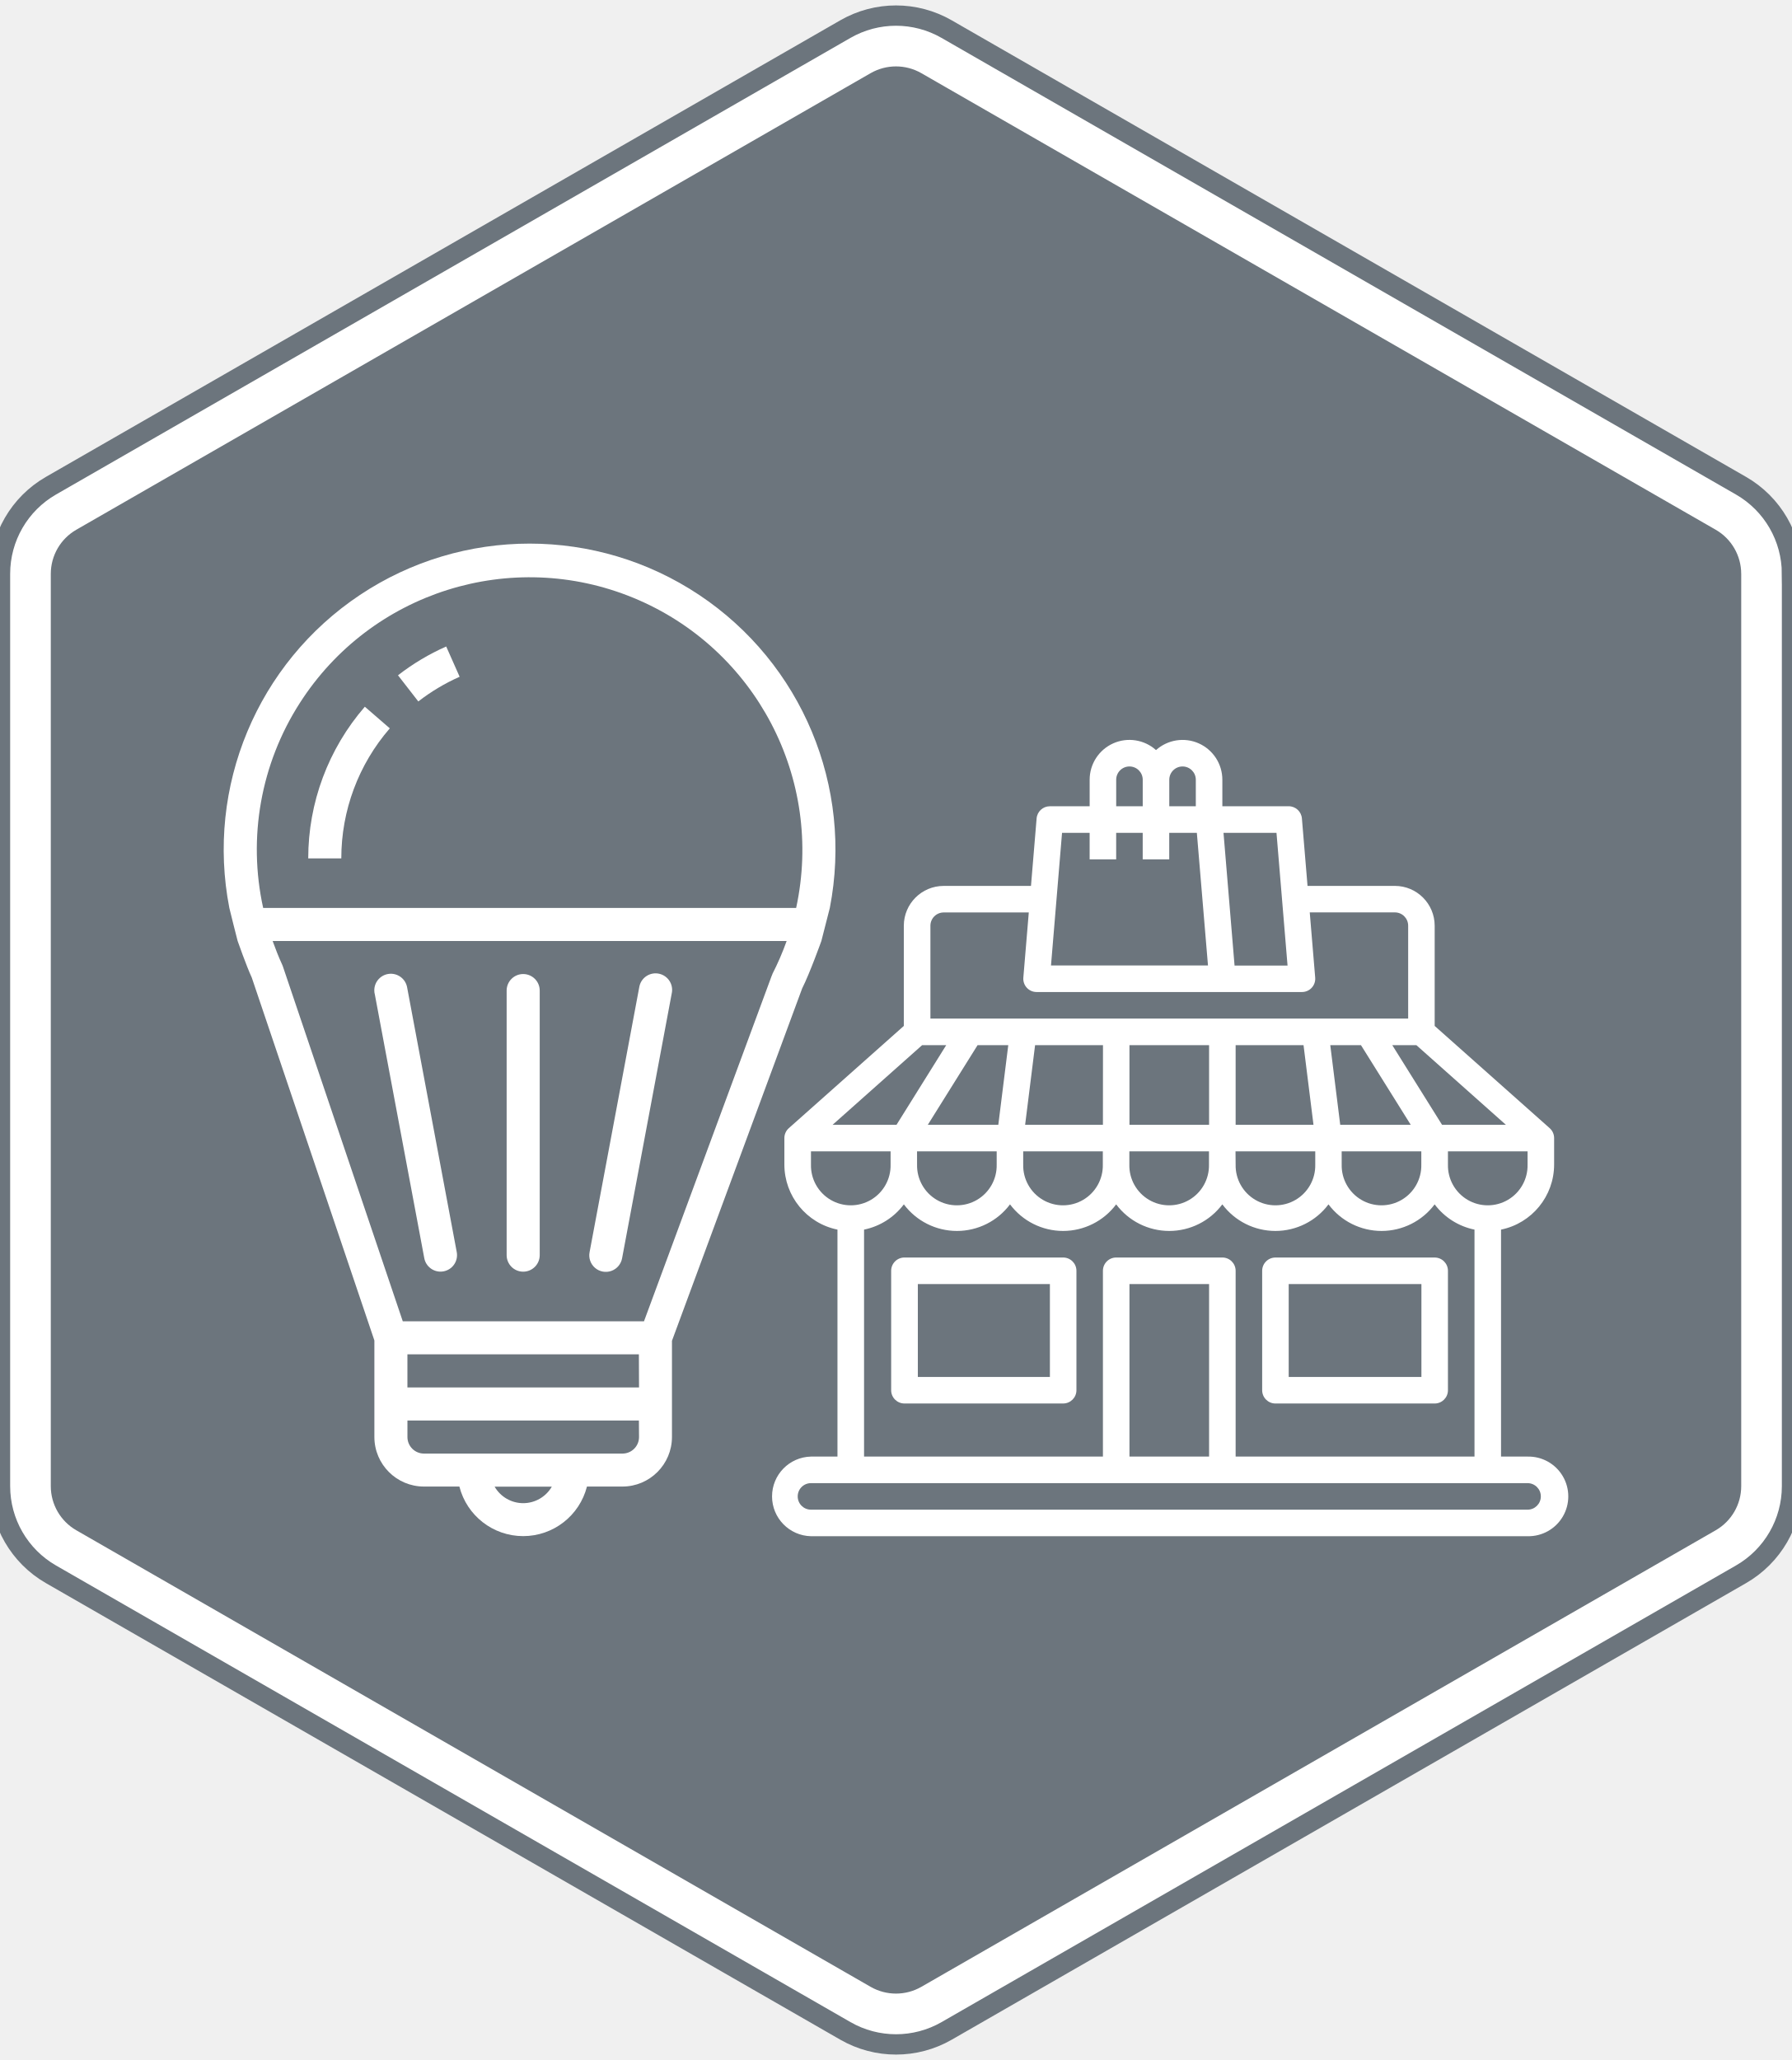
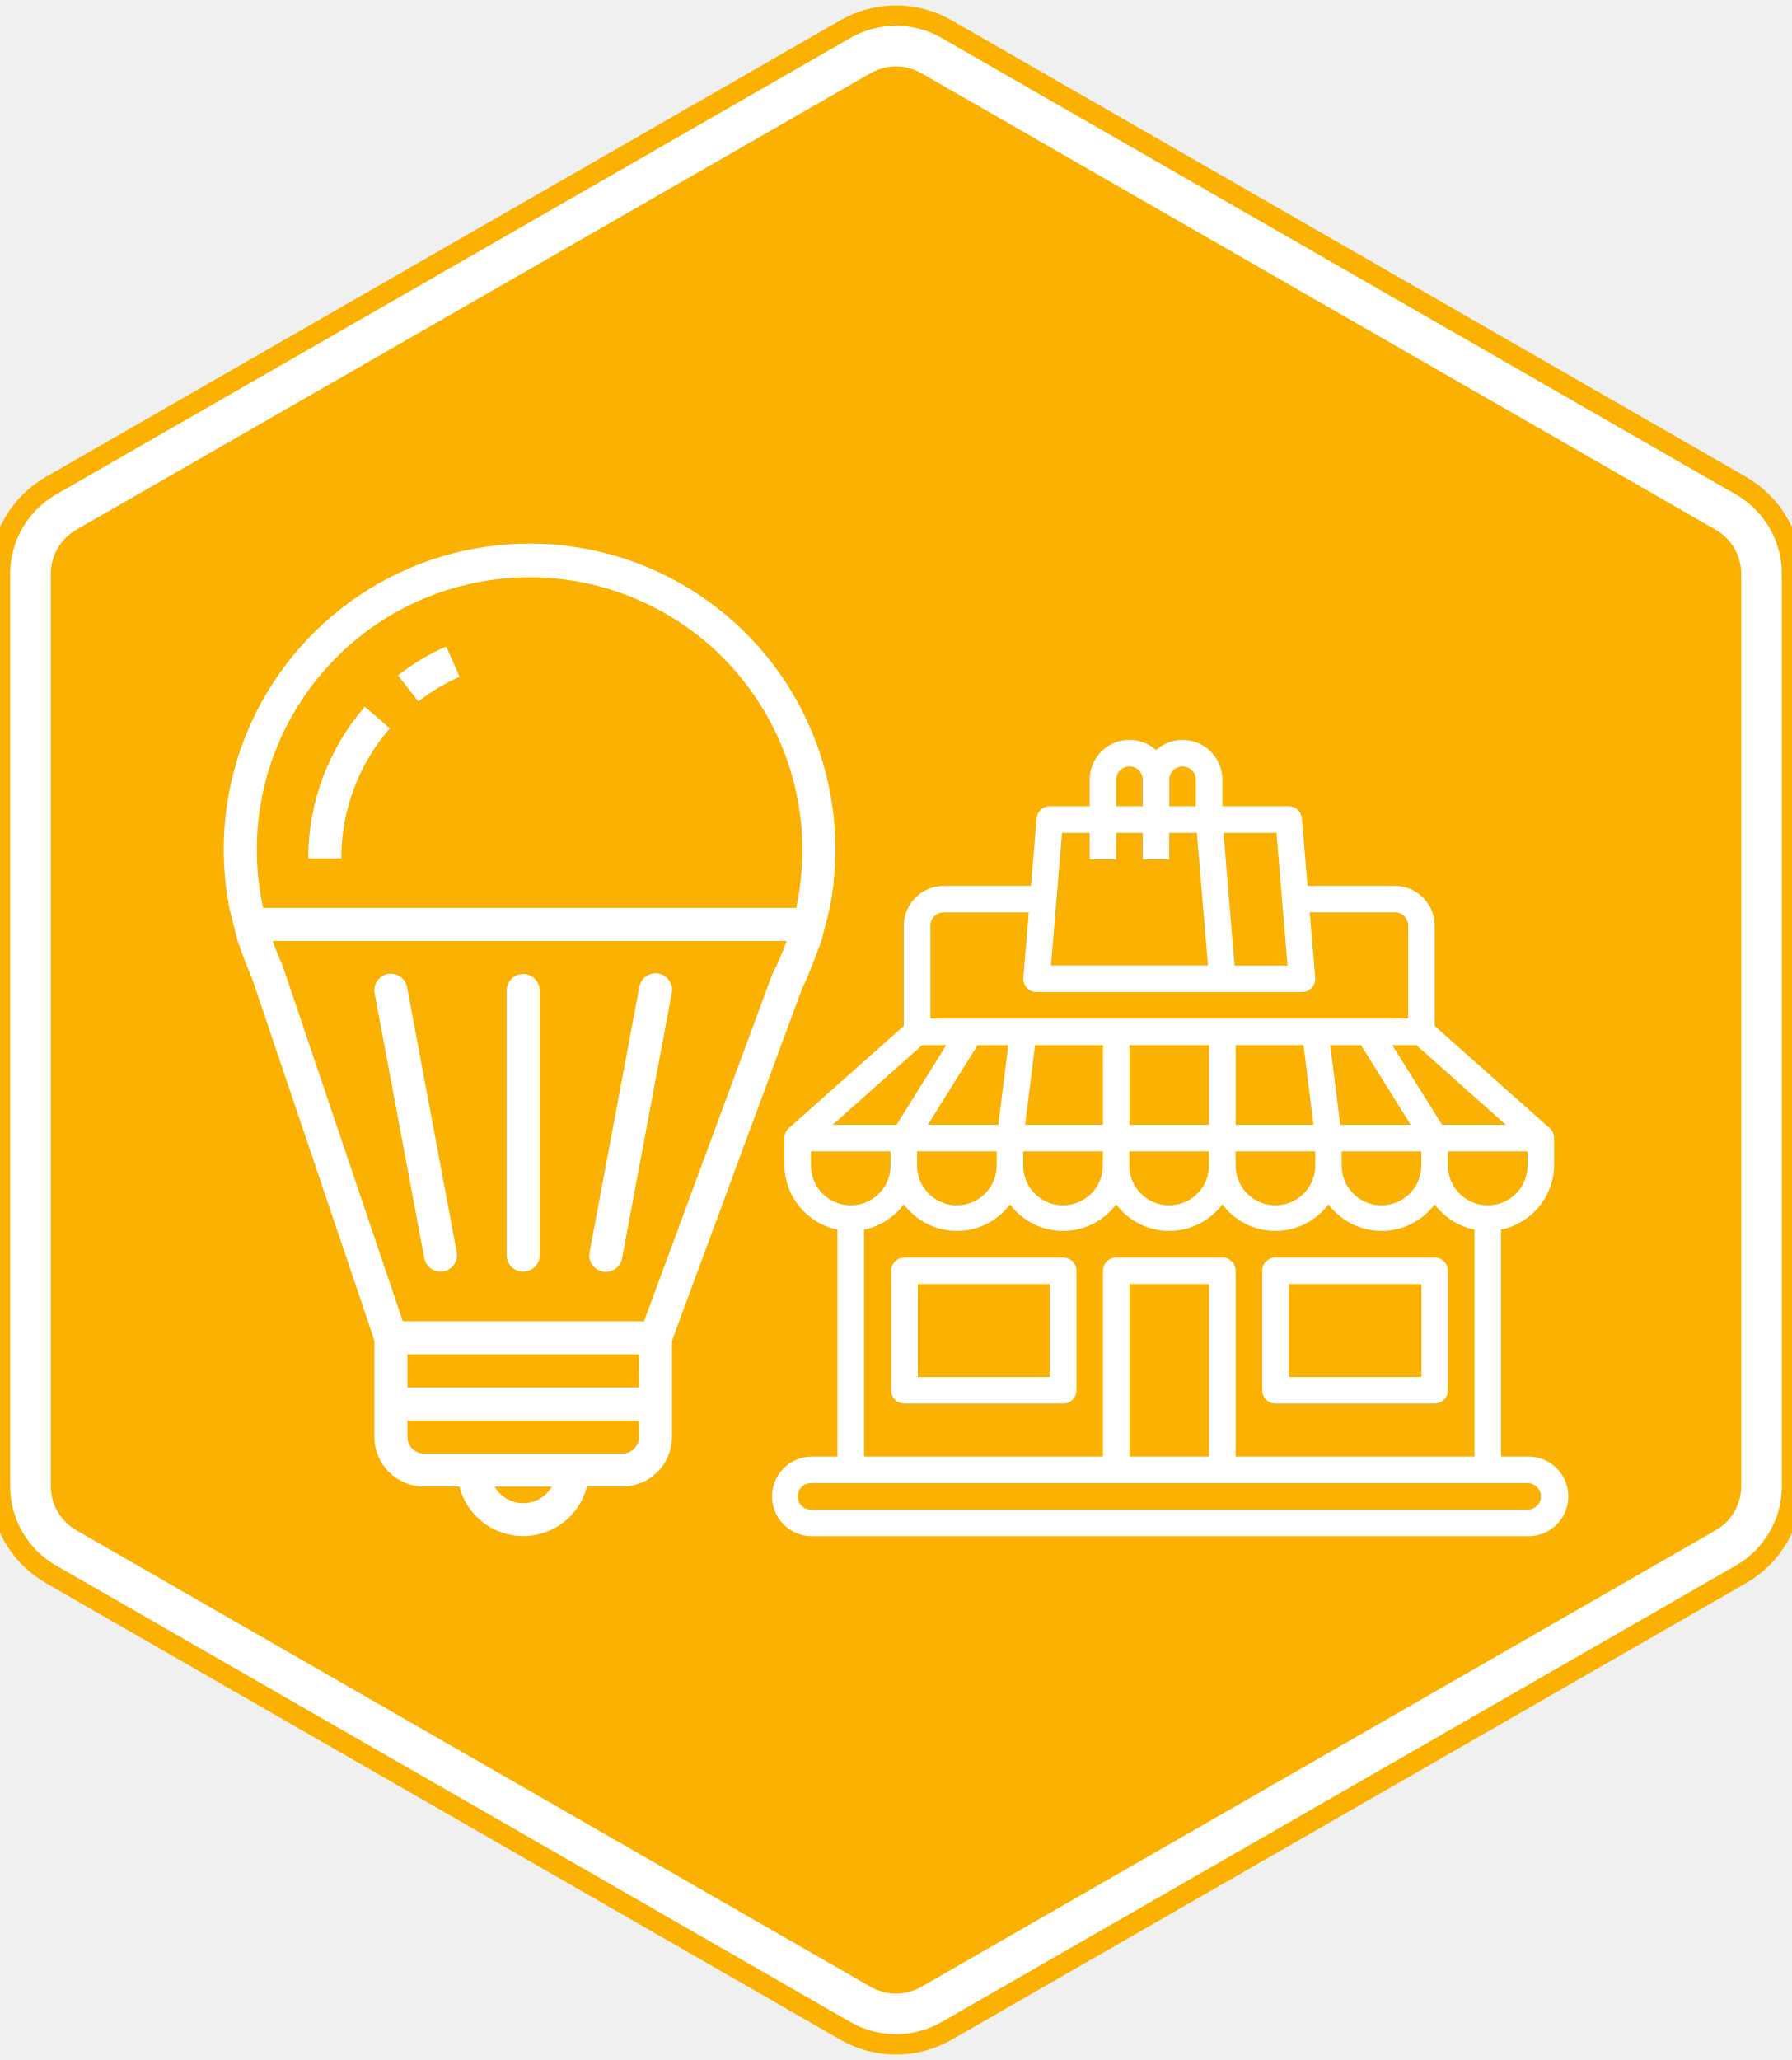
<svg xmlns="http://www.w3.org/2000/svg" width="88.202" height="101.382">
  <g data-name="Grupo 1023">
-     <g data-name="Polígono 1" fill="#6c757d" stroke="#6c757d">
+     <g data-name="Polígono 1" fill="#fab102" stroke="#fab102">
      <path d="M1.5 73.143V28.239a3.51 3.51 0 011.756-3.035l39.1-22.472a3.512 3.512 0 013.489 0l39.101 22.472a3.509 3.509 0 011.756 3.035v44.904a3.51 3.51 0 01-1.756 3.035L45.845 98.649a3.512 3.512 0 01-3.488 0L3.256 76.178A3.509 3.509 0 011.5 73.143z" />
      <path d="M85.202 28.239c0-.714-.384-1.379-1.003-1.734L45.097 4.033a2.007 2.007 0 00-1.993 0l-39.1 22.472A2.005 2.005 0 003 28.239v44.904c0 .714.384 1.378 1.003 1.734l39.101 22.472a2.007 2.007 0 001.993 0L84.2 74.877a2.005 2.005 0 001.003-1.734V28.239m3 0v44.904a5 5 0 01-2.509 4.335l-39.1 22.472a5 5 0 01-4.983 0L2.508 77.478A5 5 0 010 73.143V28.239a5 5 0 012.508-4.335L41.61 1.432a5 5 0 014.982 0l39.101 22.472a5 5 0 012.509 4.335z" fill="#fff" />
    </g>
    <g data-name="Grupo 567">
      <g fill="#fff">
        <path data-name="Trazado 1694" d="M62.777 69.073h7.838a.653.653 0 00.653-.653v-5.878a.653.653 0 00-.653-.653h-7.838a.653.653 0 00-.653.653v5.878a.653.653 0 00.653.653zm.653-5.878h6.532v4.572H63.43z" />
        <path data-name="Trazado 1695" d="M52.329 61.888h-7.813a.653.653 0 00-.653.653v5.878a.653.653 0 00.653.653h7.813a.653.653 0 00.653-.653v-5.878a.653.653 0 00-.653-.653zm-.653 5.878h-6.5v-4.572h6.5z" />
        <path data-name="Trazado 1696" d="M75.187 71.685h-1.306v-11.17a3.271 3.271 0 002.613-3.2v-1.306a.651.651 0 00-.22-.488l-5.659-5.03v-4.932a1.962 1.962 0 00-1.958-1.96h-4.3l-.277-3.32a.653.653 0 00-.651-.6h-3.265v-1.305a1.958 1.958 0 00-3.265-1.459 1.958 1.958 0 00-3.266 1.459v1.306h-1.96a.653.653 0 00-.651.6l-.277 3.32h-4.3a1.962 1.962 0 00-1.959 1.959v4.932l-5.659 5.03a.651.651 0 00-.22.488v1.306a3.271 3.271 0 002.613 3.2v11.17h-1.304a1.96 1.96 0 000 3.919h35.271a1.96 1.96 0 100-3.919zm0-14.37a1.96 1.96 0 11-3.919 0v-.653h3.919zm-29.8-5.878h1.186l-2.446 3.919h-3.146zm28.732 3.919h-3.142l-2.449-3.919h1.186zm-7.132-3.919l2.449 3.919h-3.47l-.49-3.919zm-2.827 0l.49 3.919h-3.832v-3.919zm-4.649 3.919h-3.919v-3.919h3.919zm-5.225 0h-3.829l.49-3.919h3.342zm-5.149 0h-3.47l2.449-3.919h1.511zm-4 1.306h3.92v.653a1.96 1.96 0 11-3.919 0zm5.225 0h3.919v.653a1.96 1.96 0 11-3.919 0zm5.225 0h3.919v.653a1.96 1.96 0 11-3.919 0zm5.225 0h3.925v.653a1.96 1.96 0 11-3.919 0zm5.225 0h3.92v.653a1.96 1.96 0 11-3.919 0zm-3.208-15.675l.544 6.532h-2.608l-.544-6.532zm-4.624-3.266a.654.654 0 01.653.653v1.306h-1.306v-1.306a.654.654 0 01.653-.653zm-3.266.653a.653.653 0 011.306 0v1.306h-1.306zm-2.665 2.613h1.358v1.306h1.306v-1.306h1.306v1.306h1.306v-1.306h1.359l.548 6.528H51.73zm-6.479 4.572a.654.654 0 01.653-.653h4.189l-.268 3.209a.653.653 0 00.651.707h13.063a.653.653 0 00.651-.707l-.268-3.212h4.191a.654.654 0 01.653.653v4.572H45.795zm-5.879 11.756v-.653h3.919v.653a1.96 1.96 0 11-3.919 0zm2.613 3.2a3.271 3.271 0 001.959-1.243 3.262 3.262 0 005.225 0 3.262 3.262 0 005.225 0 3.262 3.262 0 005.225 0 3.262 3.262 0 005.225 0 3.262 3.262 0 005.225 0 3.272 3.272 0 001.962 1.243v11.17H60.818v-9.144a.653.653 0 00-.653-.653h-5.226a.653.653 0 00-.653.653v9.144H42.529zm16.982 11.17h-3.919v-8.491h3.919zm15.676 2.613H39.916a.653.653 0 010-1.306h35.271a.653.653 0 010 1.306z" />
      </g>
      <g data-name="Grupo 492">
        <g data-name="Grupo 491">
          <path data-name="Trazado 1579" d="M25.751 47.937a.814.814 0 00-.814.814v13.02a.814.814 0 001.628 0v-13.02a.814.814 0 00-.814-.814z" fill="#fff" />
        </g>
      </g>
      <g data-name="Grupo 494">
        <g data-name="Grupo 493">
          <path data-name="Trazado 1580" d="M22.481 61.621l-2.441-13.02a.814.814 0 00-1.611.231q0 .034.013.068l2.441 13.02a.813.813 0 001.612-.15.826.826 0 00-.014-.149z" fill="#fff" />
        </g>
      </g>
      <g data-name="Grupo 496">
        <g data-name="Grupo 495">
          <path data-name="Trazado 1581" d="M32.451 47.924a.814.814 0 00-.977.609 1.627 1.627 0 00-.013.068l-2.441 13.02a.814.814 0 101.6.3l2.441-13.02a.814.814 0 00-.61-.977z" fill="#fff" />
        </g>
      </g>
      <g data-name="Grupo 498">
        <g data-name="Grupo 497">
          <path data-name="Trazado 1582" d="M40.844 44.683a15.055 15.055 0 10-29.556 0c-.008 0 .409 1.628.409 1.628s.426 1.219.695 1.8l6.035 17.859v4.749a2.441 2.441 0 002.441 2.441h1.743a3.24 3.24 0 006.279 0h1.743a2.441 2.441 0 002.441-2.441v-4.732l6.408-17.342c.379-.751.946-2.335.946-2.335zM25.753 73.978a1.628 1.628 0 01-1.409-.814h2.817a1.628 1.628 0 01-1.408.814zm5.7-3.255a.814.814 0 01-.814.814h-9.771a.814.814 0 01-.814-.814v-.814h11.393zm0-2.441h-11.4v-1.63h11.393zm6.564-20.335a.894.894 0 00-.039.09l-6.281 16.991H19.825L13.92 47.552a.722.722 0 00-.033-.081c-.177-.382-.326-.77-.468-1.161h25.3a13.561 13.561 0 01-.708 1.637zm1.177-3.264H12.953a13.351 13.351 0 011.8-10.079 13.427 13.427 0 0124.433 10.082z" fill="#fff" />
        </g>
      </g>
      <g data-name="Grupo 500">
        <g data-name="Grupo 499">
          <path data-name="Trazado 1583" d="M21.962 31.817a11.355 11.355 0 00-2.373 1.417l1 1.287a9.83 9.83 0 012.034-1.215z" fill="#fff" />
        </g>
      </g>
      <g data-name="Grupo 502">
        <g data-name="Grupo 501">
          <path data-name="Trazado 1584" d="M17.957 34.781a11.393 11.393 0 00-2.786 7.464h1.628a9.76 9.76 0 012.387-6.4z" fill="#fff" />
        </g>
      </g>
    </g>
  </g>
</svg>
